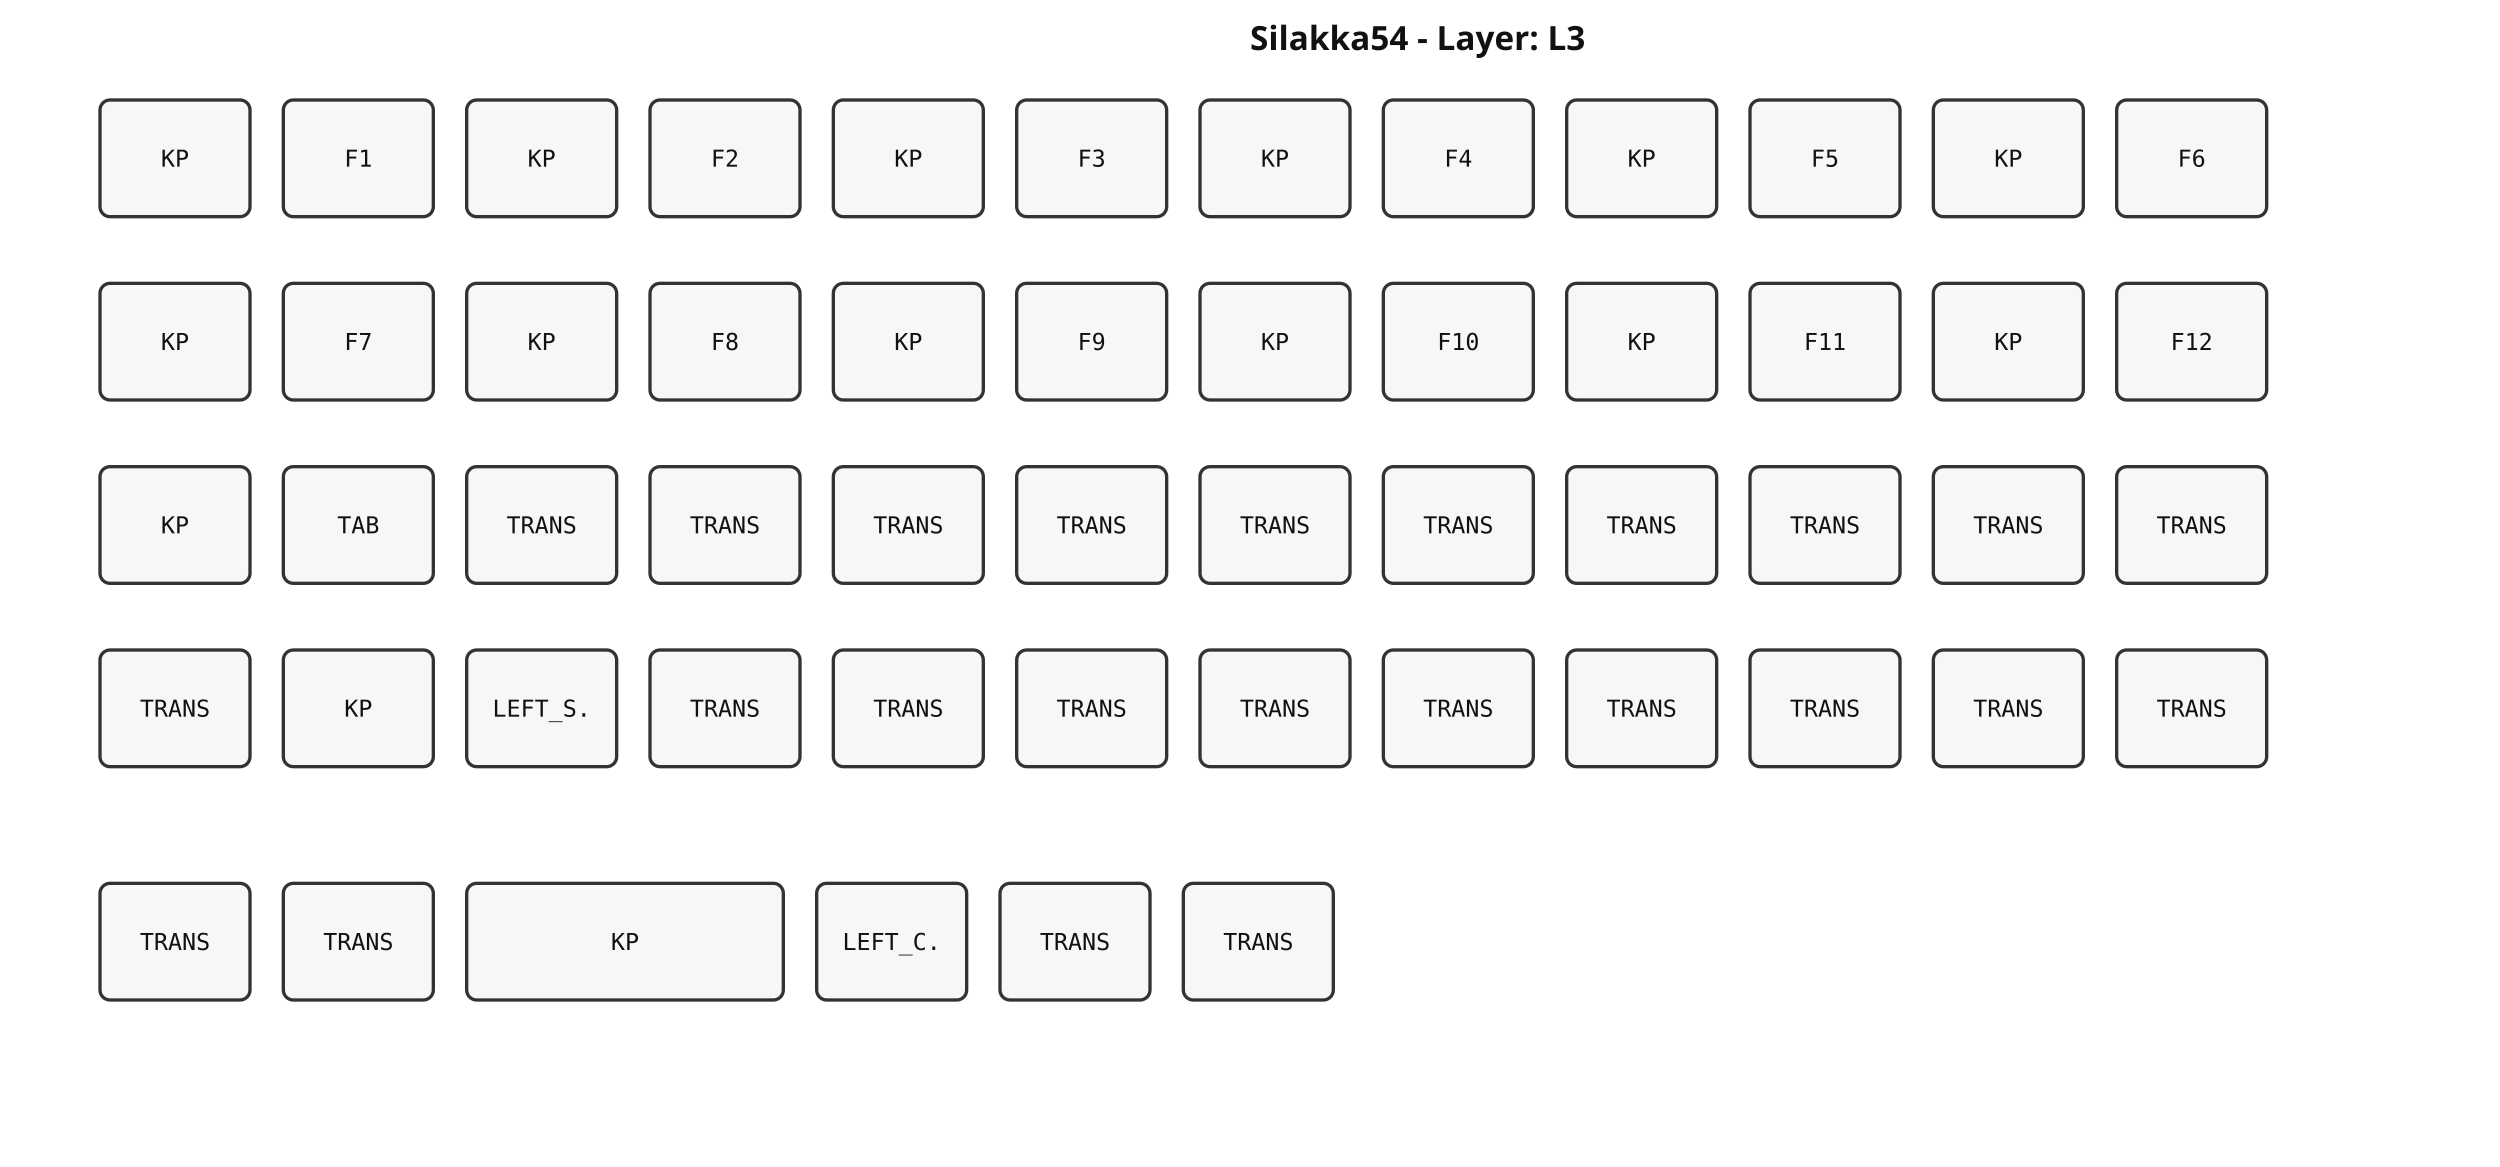
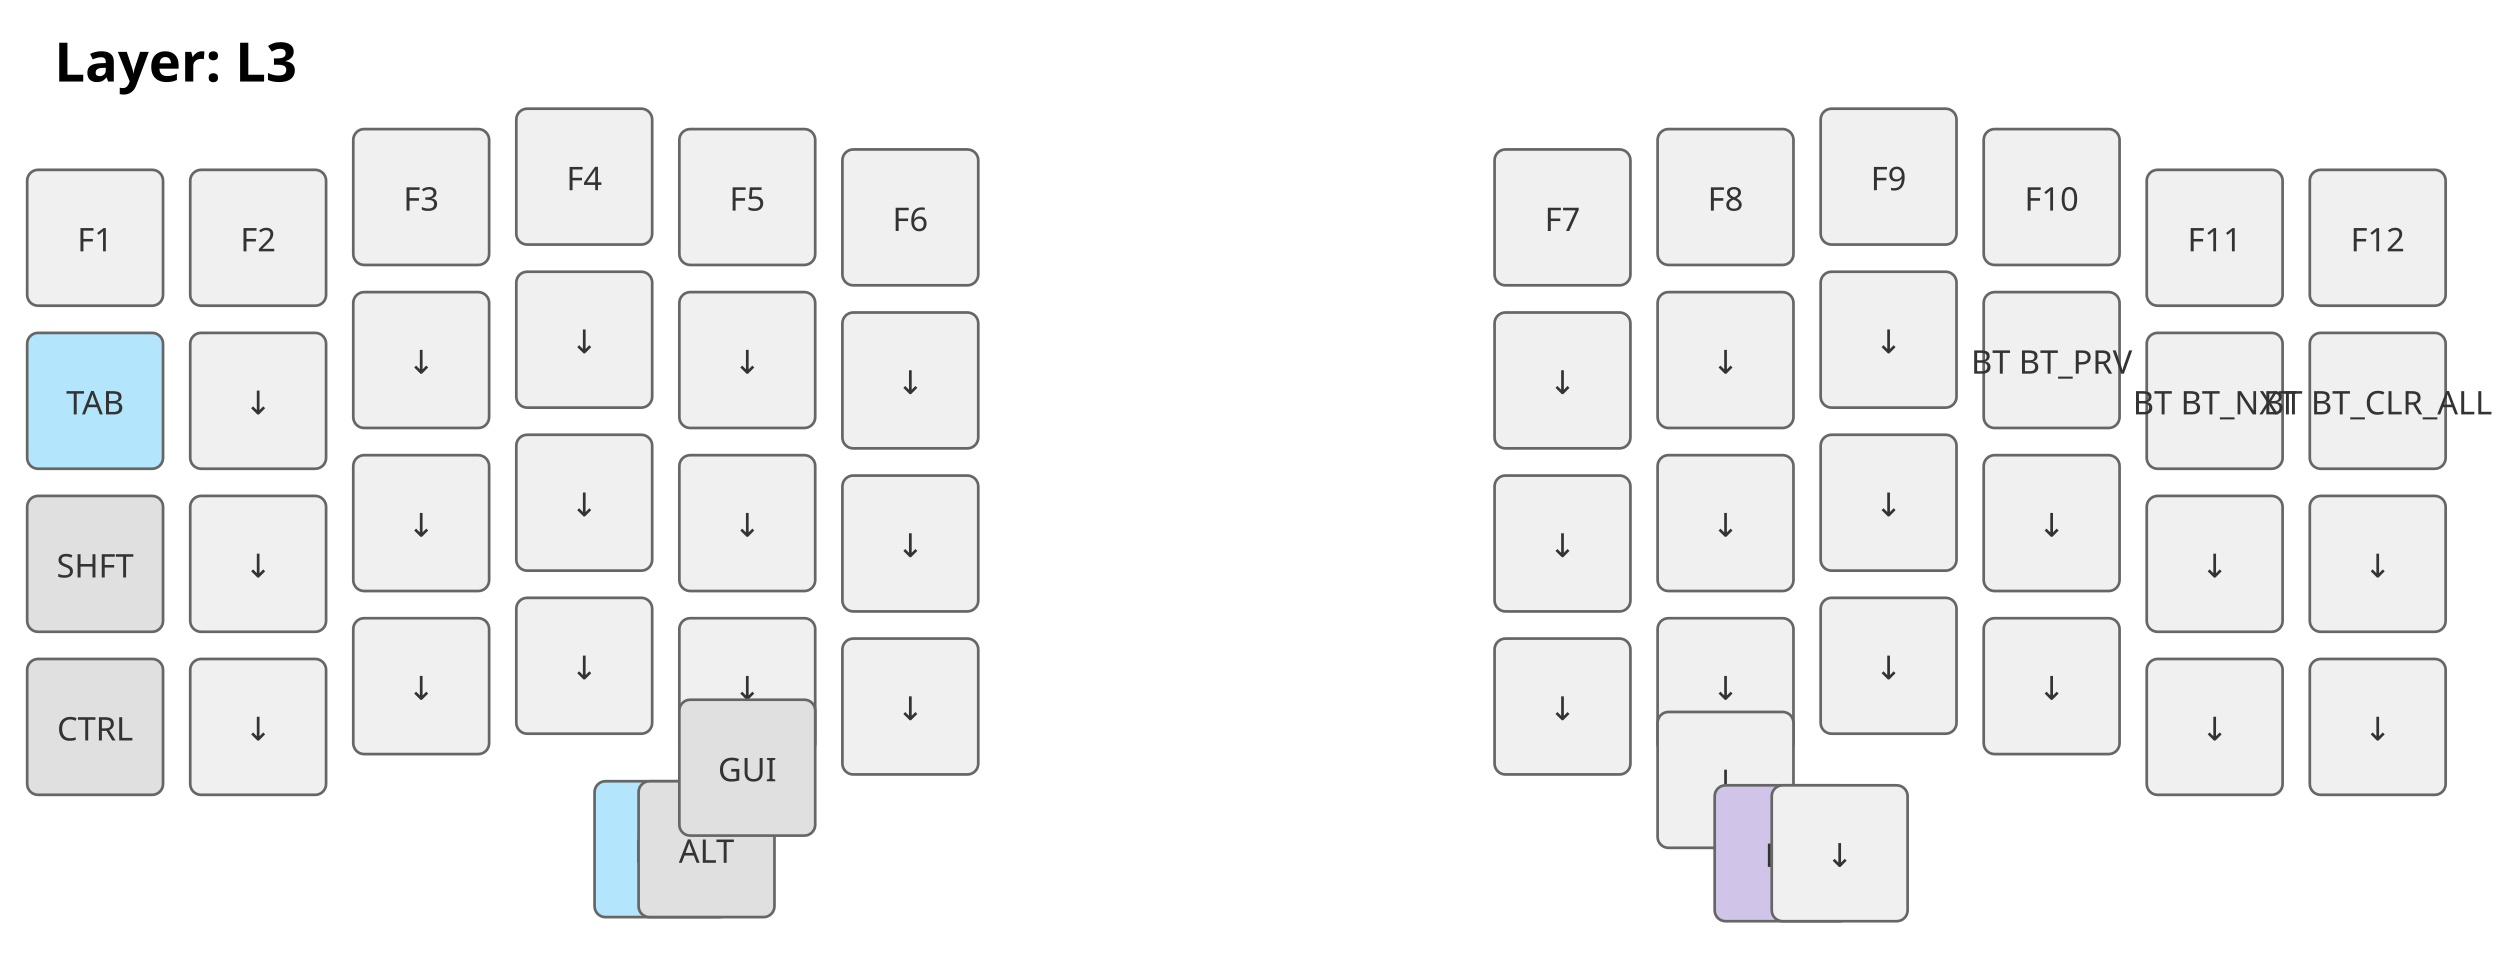
- <svg xmlns="http://www.w3.org/2000/svg" width="1500" height="700" viewBox="0 0 1500 700">
+ <svg xmlns="http://www.w3.org/2000/svg" width="920" height="359" viewBox="0 0 920 359">
  <style>
-     .k{fill:#f7f7f7;stroke:#333;stroke-width:2}
-     .kl{font:14px monospace;fill:#111;text-anchor:middle}
-     .title{font:20px sans-serif;fill:#111;font-weight:bold}
-   </style>
-   <text x="750" y="30" class="title">Silakka54 - Layer: L3</text>
-   <g transform="translate(60,60)">
-     <g transform="translate(0,0)">
-       <rect class="k" x="0" y="0" width="90" height="70" rx="6" ry="6" fill="#f7f7f7" />
-       <text x="45" y="40" class="kl">KP</text>
-     </g>
-     <g transform="translate(110,0)">
-       <rect class="k" x="0" y="0" width="90" height="70" rx="6" ry="6" fill="#bbdefb" />
-       <text x="45" y="40" class="kl">F1</text>
-     </g>
-     <g transform="translate(220,0)">
-       <rect class="k" x="0" y="0" width="90" height="70" rx="6" ry="6" fill="#f7f7f7" />
-       <text x="45" y="40" class="kl">KP</text>
-     </g>
-     <g transform="translate(330,0)">
-       <rect class="k" x="0" y="0" width="90" height="70" rx="6" ry="6" fill="#bbdefb" />
-       <text x="45" y="40" class="kl">F2</text>
-     </g>
-     <g transform="translate(440,0)">
-       <rect class="k" x="0" y="0" width="90" height="70" rx="6" ry="6" fill="#f7f7f7" />
-       <text x="45" y="40" class="kl">KP</text>
-     </g>
-     <g transform="translate(550,0)">
-       <rect class="k" x="0" y="0" width="90" height="70" rx="6" ry="6" fill="#bbdefb" />
-       <text x="45" y="40" class="kl">F3</text>
-     </g>
-     <g transform="translate(660,0)">
-       <rect class="k" x="0" y="0" width="90" height="70" rx="6" ry="6" fill="#f7f7f7" />
-       <text x="45" y="40" class="kl">KP</text>
-     </g>
-     <g transform="translate(770,0)">
-       <rect class="k" x="0" y="0" width="90" height="70" rx="6" ry="6" fill="#bbdefb" />
-       <text x="45" y="40" class="kl">F4</text>
-     </g>
-     <g transform="translate(880,0)">
-       <rect class="k" x="0" y="0" width="90" height="70" rx="6" ry="6" fill="#f7f7f7" />
-       <text x="45" y="40" class="kl">KP</text>
-     </g>
-     <g transform="translate(990,0)">
-       <rect class="k" x="0" y="0" width="90" height="70" rx="6" ry="6" fill="#bbdefb" />
-       <text x="45" y="40" class="kl">F5</text>
-     </g>
-     <g transform="translate(1100,0)">
-       <rect class="k" x="0" y="0" width="90" height="70" rx="6" ry="6" fill="#f7f7f7" />
-       <text x="45" y="40" class="kl">KP</text>
-     </g>
-     <g transform="translate(1210,0)">
-       <rect class="k" x="0" y="0" width="90" height="70" rx="6" ry="6" fill="#bbdefb" />
-       <text x="45" y="40" class="kl">F6</text>
-     </g>
-     <g transform="translate(0,110)">
-       <rect class="k" x="0" y="0" width="90" height="70" rx="6" ry="6" fill="#f7f7f7" />
-       <text x="45" y="40" class="kl">KP</text>
-     </g>
-     <g transform="translate(110,110)">
-       <rect class="k" x="0" y="0" width="90" height="70" rx="6" ry="6" fill="#bbdefb" />
-       <text x="45" y="40" class="kl">F7</text>
-     </g>
-     <g transform="translate(220,110)">
-       <rect class="k" x="0" y="0" width="90" height="70" rx="6" ry="6" fill="#f7f7f7" />
-       <text x="45" y="40" class="kl">KP</text>
-     </g>
-     <g transform="translate(330,110)">
-       <rect class="k" x="0" y="0" width="90" height="70" rx="6" ry="6" fill="#bbdefb" />
-       <text x="45" y="40" class="kl">F8</text>
-     </g>
-     <g transform="translate(440,110)">
-       <rect class="k" x="0" y="0" width="90" height="70" rx="6" ry="6" fill="#f7f7f7" />
-       <text x="45" y="40" class="kl">KP</text>
-     </g>
-     <g transform="translate(550,110)">
-       <rect class="k" x="0" y="0" width="90" height="70" rx="6" ry="6" fill="#bbdefb" />
-       <text x="45" y="40" class="kl">F9</text>
-     </g>
-     <g transform="translate(660,110)">
-       <rect class="k" x="0" y="0" width="90" height="70" rx="6" ry="6" fill="#f7f7f7" />
-       <text x="45" y="40" class="kl">KP</text>
-     </g>
-     <g transform="translate(770,110)">
-       <rect class="k" x="0" y="0" width="90" height="70" rx="6" ry="6" fill="#bbdefb" />
-       <text x="45" y="40" class="kl">F10</text>
-     </g>
-     <g transform="translate(880,110)">
-       <rect class="k" x="0" y="0" width="90" height="70" rx="6" ry="6" fill="#f7f7f7" />
-       <text x="45" y="40" class="kl">KP</text>
-     </g>
-     <g transform="translate(990,110)">
-       <rect class="k" x="0" y="0" width="90" height="70" rx="6" ry="6" fill="#bbdefb" />
-       <text x="45" y="40" class="kl">F11</text>
-     </g>
-     <g transform="translate(1100,110)">
-       <rect class="k" x="0" y="0" width="90" height="70" rx="6" ry="6" fill="#f7f7f7" />
-       <text x="45" y="40" class="kl">KP</text>
-     </g>
-     <g transform="translate(1210,110)">
-       <rect class="k" x="0" y="0" width="90" height="70" rx="6" ry="6" fill="#bbdefb" />
-       <text x="45" y="40" class="kl">F12</text>
-     </g>
-     <g transform="translate(0,220)">
-       <rect class="k" x="0" y="0" width="90" height="70" rx="6" ry="6" fill="#f7f7f7" />
-       <text x="45" y="40" class="kl">KP</text>
-     </g>
-     <g transform="translate(110,220)">
-       <rect class="k" x="0" y="0" width="90" height="70" rx="6" ry="6" fill="#c8e6c9" />
-       <text x="45" y="40" class="kl">TAB</text>
-     </g>
-     <g transform="translate(220,220)">
-       <rect class="k" x="0" y="0" width="90" height="70" rx="6" ry="6" fill="#bbdefb" />
-       <text x="45" y="40" class="kl">TRANS</text>
-     </g>
-     <g transform="translate(330,220)">
-       <rect class="k" x="0" y="0" width="90" height="70" rx="6" ry="6" fill="#bbdefb" />
-       <text x="45" y="40" class="kl">TRANS</text>
-     </g>
-     <g transform="translate(440,220)">
-       <rect class="k" x="0" y="0" width="90" height="70" rx="6" ry="6" fill="#bbdefb" />
-       <text x="45" y="40" class="kl">TRANS</text>
-     </g>
-     <g transform="translate(550,220)">
-       <rect class="k" x="0" y="0" width="90" height="70" rx="6" ry="6" fill="#bbdefb" />
-       <text x="45" y="40" class="kl">TRANS</text>
-     </g>
-     <g transform="translate(660,220)">
-       <rect class="k" x="0" y="0" width="90" height="70" rx="6" ry="6" fill="#bbdefb" />
-       <text x="45" y="40" class="kl">TRANS</text>
-     </g>
-     <g transform="translate(770,220)">
-       <rect class="k" x="0" y="0" width="90" height="70" rx="6" ry="6" fill="#bbdefb" />
-       <text x="45" y="40" class="kl">TRANS</text>
-     </g>
-     <g transform="translate(880,220)">
-       <rect class="k" x="0" y="0" width="90" height="70" rx="6" ry="6" fill="#bbdefb" />
-       <text x="45" y="40" class="kl">TRANS</text>
-     </g>
-     <g transform="translate(990,220)">
-       <rect class="k" x="0" y="0" width="90" height="70" rx="6" ry="6" fill="#bbdefb" />
-       <text x="45" y="40" class="kl">TRANS</text>
-     </g>
-     <g transform="translate(1100,220)">
-       <rect class="k" x="0" y="0" width="90" height="70" rx="6" ry="6" fill="#bbdefb" />
-       <text x="45" y="40" class="kl">TRANS</text>
-     </g>
-     <g transform="translate(1210,220)">
-       <rect class="k" x="0" y="0" width="90" height="70" rx="6" ry="6" fill="#bbdefb" />
-       <text x="45" y="40" class="kl">TRANS</text>
-     </g>
-     <g transform="translate(0,330)">
-       <rect class="k" x="0" y="0" width="90" height="70" rx="6" ry="6" fill="#bbdefb" />
-       <text x="45" y="40" class="kl">TRANS</text>
-     </g>
-     <g transform="translate(110,330)">
-       <rect class="k" x="0" y="0" width="90" height="70" rx="6" ry="6" fill="#f7f7f7" />
-       <text x="45" y="40" class="kl">KP</text>
-     </g>
-     <g transform="translate(220,330)">
-       <rect class="k" x="0" y="0" width="90" height="70" rx="6" ry="6" fill="#bbdefb" />
-       <text x="45" y="40" class="kl">LEFT_S.</text>
-     </g>
-     <g transform="translate(330,330)">
-       <rect class="k" x="0" y="0" width="90" height="70" rx="6" ry="6" fill="#bbdefb" />
-       <text x="45" y="40" class="kl">TRANS</text>
-     </g>
-     <g transform="translate(440,330)">
-       <rect class="k" x="0" y="0" width="90" height="70" rx="6" ry="6" fill="#bbdefb" />
-       <text x="45" y="40" class="kl">TRANS</text>
-     </g>
-     <g transform="translate(550,330)">
-       <rect class="k" x="0" y="0" width="90" height="70" rx="6" ry="6" fill="#bbdefb" />
-       <text x="45" y="40" class="kl">TRANS</text>
-     </g>
-     <g transform="translate(660,330)">
-       <rect class="k" x="0" y="0" width="90" height="70" rx="6" ry="6" fill="#bbdefb" />
-       <text x="45" y="40" class="kl">TRANS</text>
-     </g>
-     <g transform="translate(770,330)">
-       <rect class="k" x="0" y="0" width="90" height="70" rx="6" ry="6" fill="#bbdefb" />
-       <text x="45" y="40" class="kl">TRANS</text>
-     </g>
-     <g transform="translate(880,330)">
-       <rect class="k" x="0" y="0" width="90" height="70" rx="6" ry="6" fill="#bbdefb" />
-       <text x="45" y="40" class="kl">TRANS</text>
-     </g>
-     <g transform="translate(990,330)">
-       <rect class="k" x="0" y="0" width="90" height="70" rx="6" ry="6" fill="#bbdefb" />
-       <text x="45" y="40" class="kl">TRANS</text>
-     </g>
-     <g transform="translate(1100,330)">
-       <rect class="k" x="0" y="0" width="90" height="70" rx="6" ry="6" fill="#bbdefb" />
-       <text x="45" y="40" class="kl">TRANS</text>
-     </g>
-     <g transform="translate(1210,330)">
-       <rect class="k" x="0" y="0" width="90" height="70" rx="6" ry="6" fill="#bbdefb" />
-       <text x="45" y="40" class="kl">TRANS</text>
-     </g>
-     <g transform="translate(0,470)">
-       <rect class="k" x="0" y="0" width="90" height="70" rx="6" ry="6" fill="#bbdefb" />
-       <text x="45" y="40" class="kl">TRANS</text>
-     </g>
-     <g transform="translate(110,470)">
-       <rect class="k" x="0" y="0" width="90" height="70" rx="6" ry="6" fill="#bbdefb" />
-       <text x="45" y="40" class="kl">TRANS</text>
-     </g>
-     <g transform="translate(220,470)">
-       <rect class="k" x="0" y="0" width="190" height="70" rx="6" ry="6" fill="#f7f7f7" />
-       <text x="95" y="40" class="kl">KP</text>
-     </g>
-     <g transform="translate(430,470)">
-       <rect class="k" x="0" y="0" width="90" height="70" rx="6" ry="6" fill="#bbdefb" />
-       <text x="45" y="40" class="kl">LEFT_C.</text>
-     </g>
-     <g transform="translate(540,470)">
-       <rect class="k" x="0" y="0" width="90" height="70" rx="6" ry="6" fill="#bbdefb" />
-       <text x="45" y="40" class="kl">TRANS</text>
-     </g>
-     <g transform="translate(650,470)">
-       <rect class="k" x="0" y="0" width="90" height="70" rx="6" ry="6" fill="#bbdefb" />
-       <text x="45" y="40" class="kl">TRANS</text>
-     </g>
+ .key { fill: #f0f0f0; stroke: #666; stroke-width: 1; rx: 4; }
+ .label { font-family: sans-serif; font-size: 12px; text-anchor: middle; fill: #333; }
+ .sub { font-size: 9px; fill: #888; }
+ .mod { fill: #e0e0e0; }
+ .layer { fill: #d1c4e9; }
+ .special { fill: #b3e5fc; }
+ </style>
+   <text x="20" y="30" font-family="sans-serif" font-size="20" font-weight="bold">Layer: L3</text>
+   <g transform="translate(10,62.5)">
+     <rect class="key" width="50" height="50" />
+     <text x="25.0" y="30.0" class="label">F1</text>
+   </g>
+   <g transform="translate(70,62.5)">
+     <rect class="key" width="50" height="50" />
+     <text x="25.0" y="30.0" class="label">F2</text>
+   </g>
+   <g transform="translate(130,47.5)">
+     <rect class="key" width="50" height="50" />
+     <text x="25.0" y="30.0" class="label">F3</text>
+   </g>
+   <g transform="translate(190,40)">
+     <rect class="key" width="50" height="50" />
+     <text x="25.0" y="30.0" class="label">F4</text>
+   </g>
+   <g transform="translate(250,47.5)">
+     <rect class="key" width="50" height="50" />
+     <text x="25.0" y="30.0" class="label">F5</text>
+   </g>
+   <g transform="translate(310,55.0)">
+     <rect class="key" width="50" height="50" />
+     <text x="25.0" y="30.0" class="label">F6</text>
+   </g>
+   <g transform="translate(550,55.0)">
+     <rect class="key" width="50" height="50" />
+     <text x="25.0" y="30.0" class="label">F7</text>
+   </g>
+   <g transform="translate(610,47.5)">
+     <rect class="key" width="50" height="50" />
+     <text x="25.0" y="30.0" class="label">F8</text>
+   </g>
+   <g transform="translate(670,40)">
+     <rect class="key" width="50" height="50" />
+     <text x="25.0" y="30.0" class="label">F9</text>
+   </g>
+   <g transform="translate(730,47.5)">
+     <rect class="key" width="50" height="50" />
+     <text x="25.0" y="30.0" class="label">F10</text>
+   </g>
+   <g transform="translate(790,62.5)">
+     <rect class="key" width="50" height="50" />
+     <text x="25.0" y="30.0" class="label">F11</text>
+   </g>
+   <g transform="translate(850,62.5)">
+     <rect class="key" width="50" height="50" />
+     <text x="25.0" y="30.0" class="label">F12</text>
+   </g>
+   <g transform="translate(10,122.5)">
+     <rect class="key special" width="50" height="50" />
+     <text x="25.0" y="30.0" class="label">TAB</text>
+   </g>
+   <g transform="translate(70,122.5)">
+     <rect class="key" width="50" height="50" />
+     <text x="25.0" y="30.0" class="label">↓</text>
+   </g>
+   <g transform="translate(130,107.5)">
+     <rect class="key" width="50" height="50" />
+     <text x="25.0" y="30.0" class="label">↓</text>
+   </g>
+   <g transform="translate(190,100)">
+     <rect class="key" width="50" height="50" />
+     <text x="25.0" y="30.0" class="label">↓</text>
+   </g>
+   <g transform="translate(250,107.5)">
+     <rect class="key" width="50" height="50" />
+     <text x="25.0" y="30.0" class="label">↓</text>
+   </g>
+   <g transform="translate(310,115.0)">
+     <rect class="key" width="50" height="50" />
+     <text x="25.0" y="30.0" class="label">↓</text>
+   </g>
+   <g transform="translate(550,115.0)">
+     <rect class="key" width="50" height="50" />
+     <text x="25.0" y="30.0" class="label">↓</text>
+   </g>
+   <g transform="translate(610,107.5)">
+     <rect class="key" width="50" height="50" />
+     <text x="25.0" y="30.0" class="label">↓</text>
+   </g>
+   <g transform="translate(670,100)">
+     <rect class="key" width="50" height="50" />
+     <text x="25.0" y="30.0" class="label">↓</text>
+   </g>
+   <g transform="translate(730,107.5)">
+     <rect class="key" width="50" height="50" />
+     <text x="25.0" y="30.0" class="label">BT BT_PRV</text>
+   </g>
+   <g transform="translate(790,122.5)">
+     <rect class="key" width="50" height="50" />
+     <text x="25.0" y="30.0" class="label">BT BT_NXT</text>
+   </g>
+   <g transform="translate(850,122.5)">
+     <rect class="key" width="50" height="50" />
+     <text x="25.0" y="30.0" class="label">BT BT_CLR_ALL</text>
+   </g>
+   <g transform="translate(10,182.5)">
+     <rect class="key mod" width="50" height="50" />
+     <text x="25.0" y="30.0" class="label">SHFT</text>
+   </g>
+   <g transform="translate(70,182.5)">
+     <rect class="key" width="50" height="50" />
+     <text x="25.0" y="30.0" class="label">↓</text>
+   </g>
+   <g transform="translate(130,167.5)">
+     <rect class="key" width="50" height="50" />
+     <text x="25.0" y="30.0" class="label">↓</text>
+   </g>
+   <g transform="translate(190,160)">
+     <rect class="key" width="50" height="50" />
+     <text x="25.0" y="30.0" class="label">↓</text>
+   </g>
+   <g transform="translate(250,167.5)">
+     <rect class="key" width="50" height="50" />
+     <text x="25.0" y="30.0" class="label">↓</text>
+   </g>
+   <g transform="translate(310,175.0)">
+     <rect class="key" width="50" height="50" />
+     <text x="25.0" y="30.0" class="label">↓</text>
+   </g>
+   <g transform="translate(550,175.0)">
+     <rect class="key" width="50" height="50" />
+     <text x="25.0" y="30.0" class="label">↓</text>
+   </g>
+   <g transform="translate(610,167.5)">
+     <rect class="key" width="50" height="50" />
+     <text x="25.0" y="30.0" class="label">↓</text>
+   </g>
+   <g transform="translate(670,160)">
+     <rect class="key" width="50" height="50" />
+     <text x="25.0" y="30.0" class="label">↓</text>
+   </g>
+   <g transform="translate(730,167.5)">
+     <rect class="key" width="50" height="50" />
+     <text x="25.0" y="30.0" class="label">↓</text>
+   </g>
+   <g transform="translate(790,182.5)">
+     <rect class="key" width="50" height="50" />
+     <text x="25.0" y="30.0" class="label">↓</text>
+   </g>
+   <g transform="translate(850,182.5)">
+     <rect class="key" width="50" height="50" />
+     <text x="25.0" y="30.0" class="label">↓</text>
+   </g>
+   <g transform="translate(10,242.5)">
+     <rect class="key mod" width="50" height="50" />
+     <text x="25.0" y="30.0" class="label">CTRL</text>
+   </g>
+   <g transform="translate(70,242.5)">
+     <rect class="key" width="50" height="50" />
+     <text x="25.0" y="30.0" class="label">↓</text>
+   </g>
+   <g transform="translate(130,227.5)">
+     <rect class="key" width="50" height="50" />
+     <text x="25.0" y="30.0" class="label">↓</text>
+   </g>
+   <g transform="translate(190,220)">
+     <rect class="key" width="50" height="50" />
+     <text x="25.0" y="30.0" class="label">↓</text>
+   </g>
+   <g transform="translate(250,227.5)">
+     <rect class="key" width="50" height="50" />
+     <text x="25.0" y="30.0" class="label">↓</text>
+   </g>
+   <g transform="translate(310,235.0)">
+     <rect class="key" width="50" height="50" />
+     <text x="25.0" y="30.0" class="label">↓</text>
+   </g>
+   <g transform="translate(550,235.0)">
+     <rect class="key" width="50" height="50" />
+     <text x="25.0" y="30.0" class="label">↓</text>
+   </g>
+   <g transform="translate(610,227.5)">
+     <rect class="key" width="50" height="50" />
+     <text x="25.0" y="30.0" class="label">↓</text>
+   </g>
+   <g transform="translate(670,220)">
+     <rect class="key" width="50" height="50" />
+     <text x="25.0" y="30.0" class="label">↓</text>
+   </g>
+   <g transform="translate(730,227.5)">
+     <rect class="key" width="50" height="50" />
+     <text x="25.0" y="30.0" class="label">↓</text>
+   </g>
+   <g transform="translate(790,242.5)">
+     <rect class="key" width="50" height="50" />
+     <text x="25.0" y="30.0" class="label">↓</text>
+   </g>
+   <g transform="translate(850,242.5)">
+     <rect class="key" width="50" height="50" />
+     <text x="25.0" y="30.0" class="label">↓</text>
+   </g>
+   <g transform="translate(218.8,287.5)">
+     <rect class="key special" width="50" height="50" />
+     <text x="25.0" y="30.0" class="label">ESC</text>
+   </g>
+   <g transform="translate(235.0,287.5)">
+     <rect class="key mod" width="50" height="50" />
+     <text x="25.0" y="30.0" class="label">ALT</text>
+   </g>
+   <g transform="translate(250,257.5)">
+     <rect class="key mod" width="50" height="50" />
+     <text x="25.0" y="30.0" class="label">GUI</text>
+   </g>
+   <g transform="translate(610,262.0)">
+     <rect class="key" width="50" height="50" />
+     <text x="25.0" y="30.0" class="label">↓</text>
+   </g>
+   <g transform="translate(631.0,289.0)">
+     <rect class="key layer" width="50" height="50" />
+     <text x="25.0" y="30.0" class="label">L3</text>
+   </g>
+   <g transform="translate(652.0,289.0)">
+     <rect class="key" width="50" height="50" />
+     <text x="25.0" y="30.0" class="label">↓</text>
  </g>
</svg>
